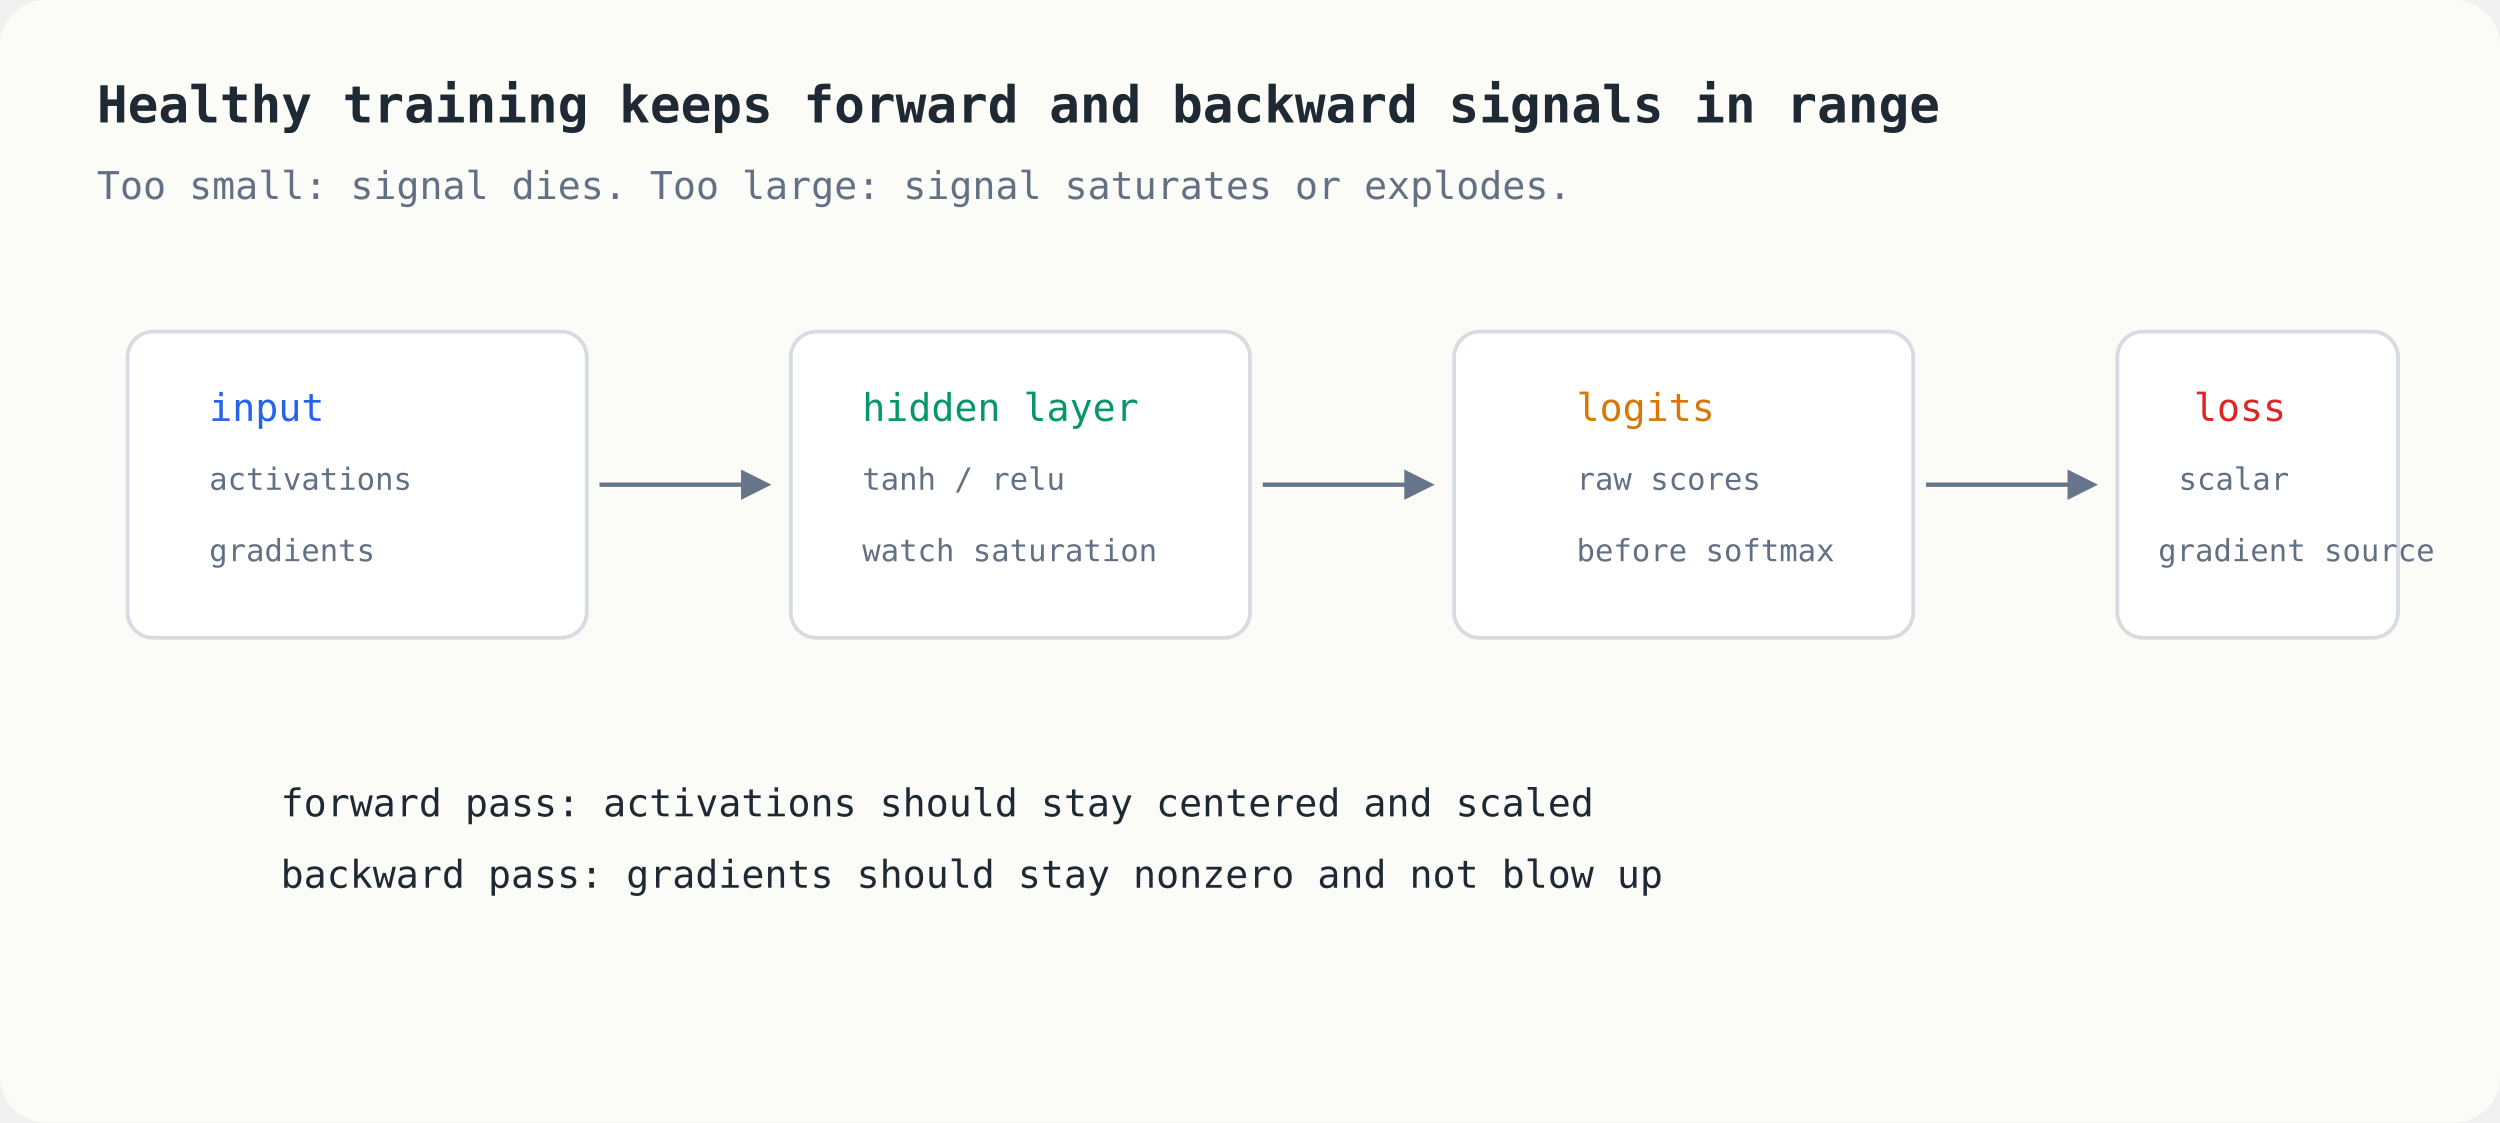
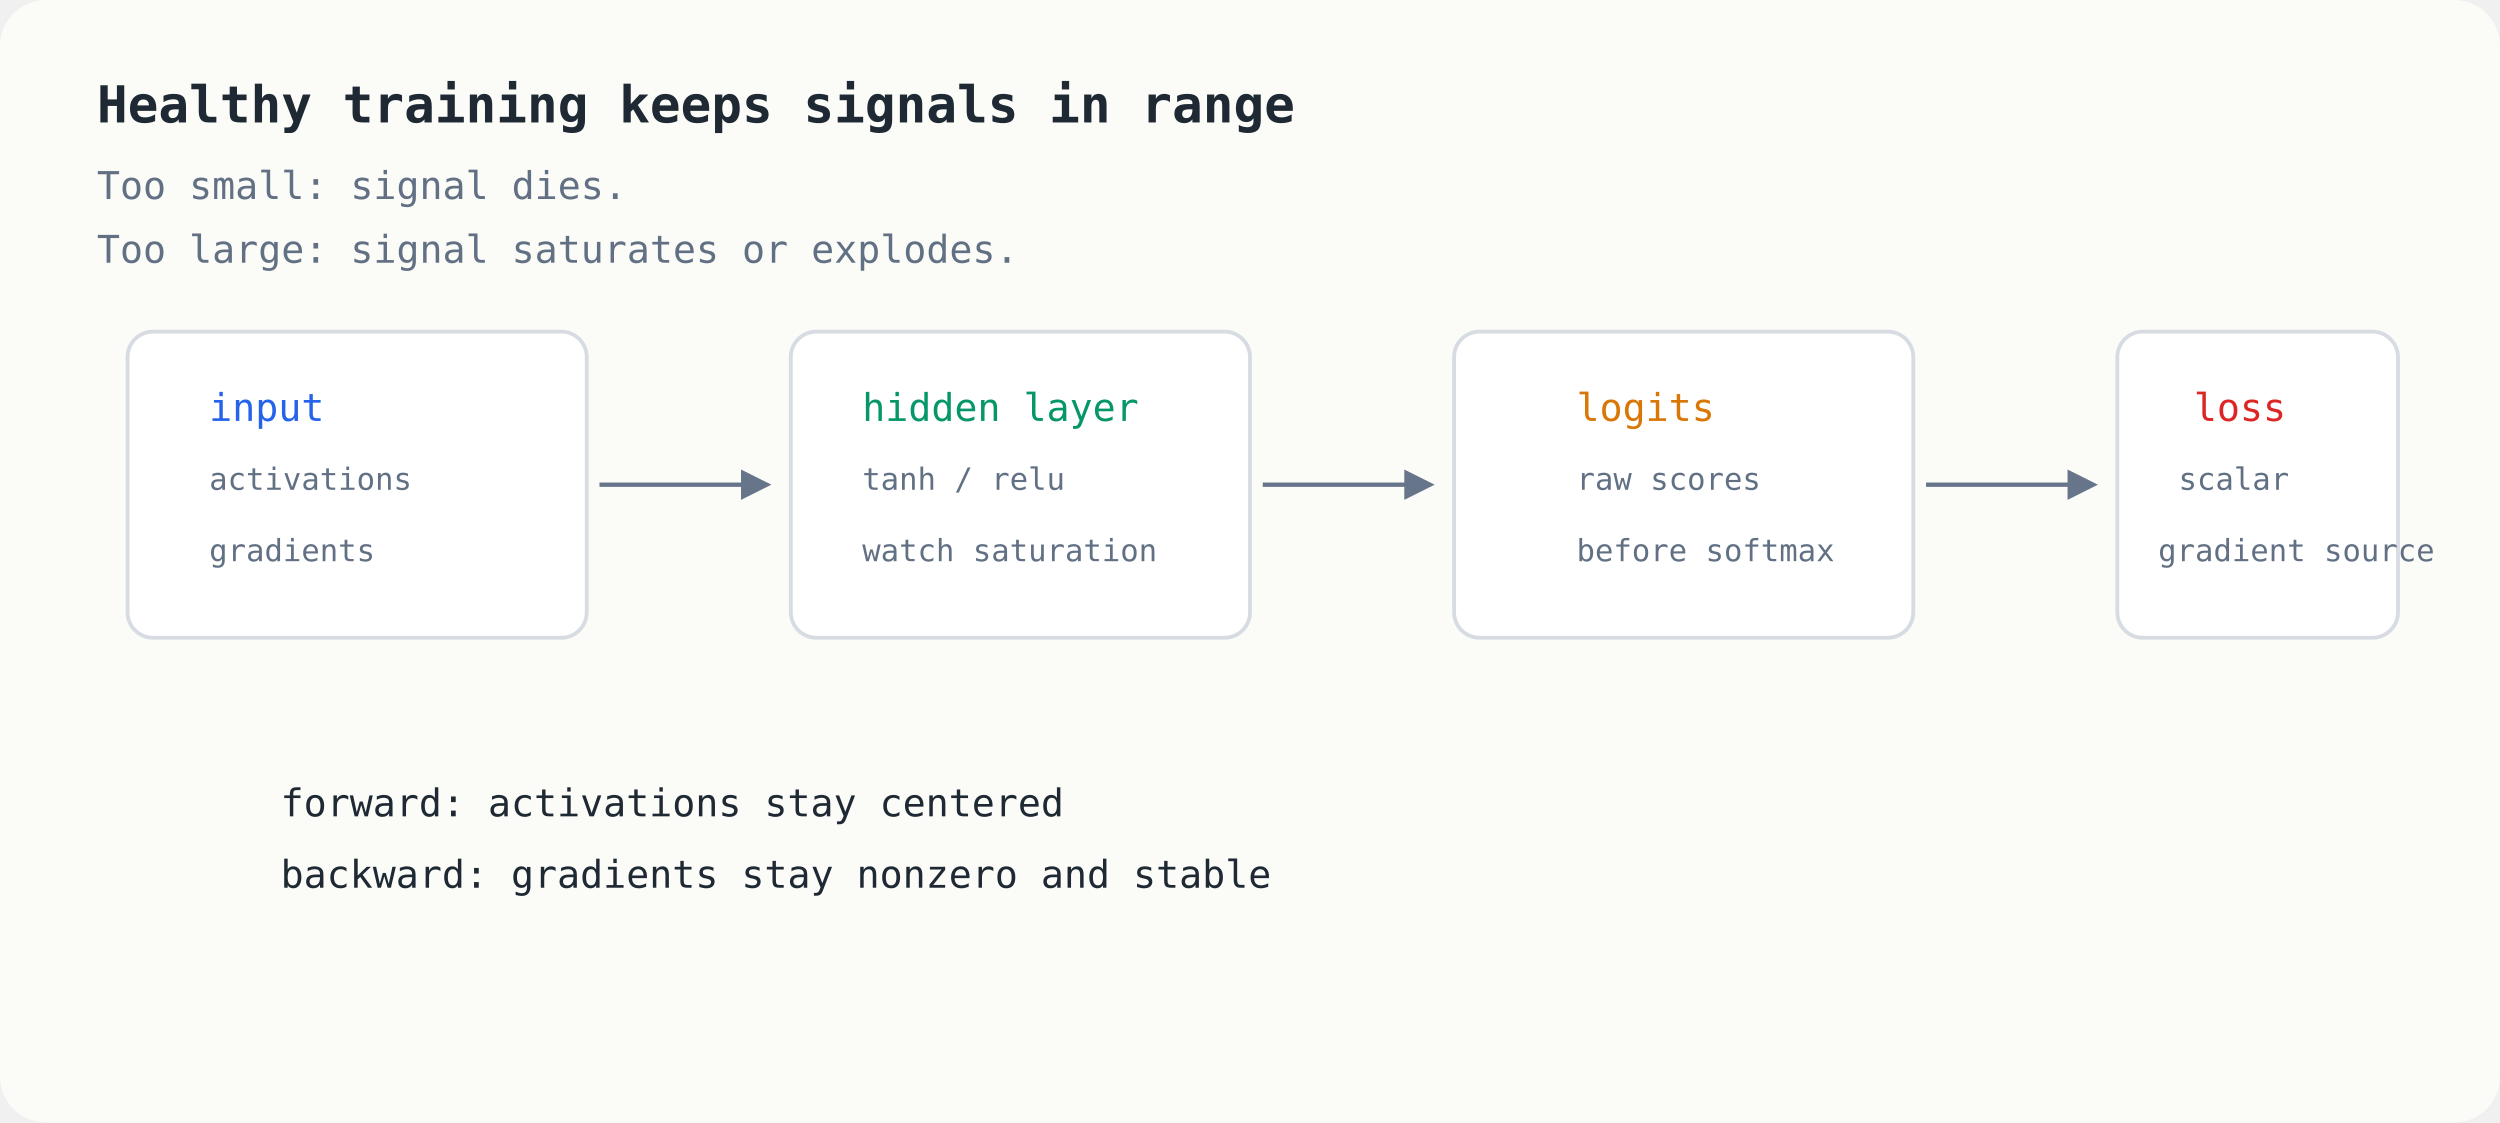
<svg xmlns="http://www.w3.org/2000/svg" viewBox="0 0 980 440" role="img" aria-labelledby="title desc">
  <defs>
    <style>
      .bg { fill: #fbfbf8; }
      .panel { fill: #fff; stroke: #d7dce2; stroke-width: 1.5; }
      .ink { fill: #1f2933; }
      .muted { fill: #627084; }
      .blue { fill: #2563eb; }
      .green { fill: #059669; }
      .orange { fill: #d97706; }
      .red { fill: #dc2626; }
      .line { stroke: #66758a; stroke-width: 1.7; fill: none; marker-end: url(#arrow); }
      .label { font: 700 20px ui-monospace, SFMono-Regular, Menlo, Consolas, monospace; }
      .text { font: 500 15px ui-monospace, SFMono-Regular, Menlo, Consolas, monospace; }
      .small { font: 500 12px ui-monospace, SFMono-Regular, Menlo, Consolas, monospace; }
    </style>
    <marker id="arrow" viewBox="0 0 10 10" refX="8" refY="5" markerWidth="7" markerHeight="7" orient="auto">
      <path d="M 0 0 L 10 5 L 0 10 z" fill="#66758a" />
    </marker>
  </defs>
  <rect class="bg" width="980" height="440" rx="18" />
-   <text x="38" y="48" class="label ink">Healthy training keeps forward and backward signals in range</text>
-   <text x="38" y="78" class="text muted">Too small: signal dies. Too large: signal saturates or explodes.</text>
+   <text x="38" y="48" class="label ink">Healthy training keeps signals in range</text>
+   <text x="38" y="78" class="text muted">Too small: signal dies.</text>
+   <text x="38" y="103" class="text muted">Too large: signal saturates or explodes.</text>
  <rect x="50" y="130" width="180" height="120" rx="10" class="panel" />
  <text x="82" y="165" class="text blue">input</text>
  <text x="82" y="192" class="small muted">activations</text>
  <text x="82" y="220" class="small muted">gradients</text>
  <path d="M235 190 L300 190" class="line" />
  <rect x="310" y="130" width="180" height="120" rx="10" class="panel" />
  <text x="338" y="165" class="text green">hidden layer</text>
  <text x="338" y="192" class="small muted">tanh / relu</text>
  <text x="338" y="220" class="small muted">watch saturation</text>
  <path d="M495 190 L560 190" class="line" />
  <rect x="570" y="130" width="180" height="120" rx="10" class="panel" />
  <text x="618" y="165" class="text orange">logits</text>
  <text x="618" y="192" class="small muted">raw scores</text>
  <text x="618" y="220" class="small muted">before softmax</text>
  <path d="M755 190 L820 190" class="line" />
  <rect x="830" y="130" width="110" height="120" rx="10" class="panel" />
  <text x="860" y="165" class="text red">loss</text>
  <text x="854" y="192" class="small muted">scalar</text>
  <text x="846" y="220" class="small muted">gradient source</text>
-   <text x="110" y="320" class="text ink">forward pass: activations should stay centered and scaled</text>
-   <text x="110" y="348" class="text ink">backward pass: gradients should stay nonzero and not blow up</text>
+   <text x="110" y="320" class="text ink">forward: activations stay centered</text>
+   <text x="110" y="348" class="text ink">backward: gradients stay nonzero and stable</text>
</svg>
